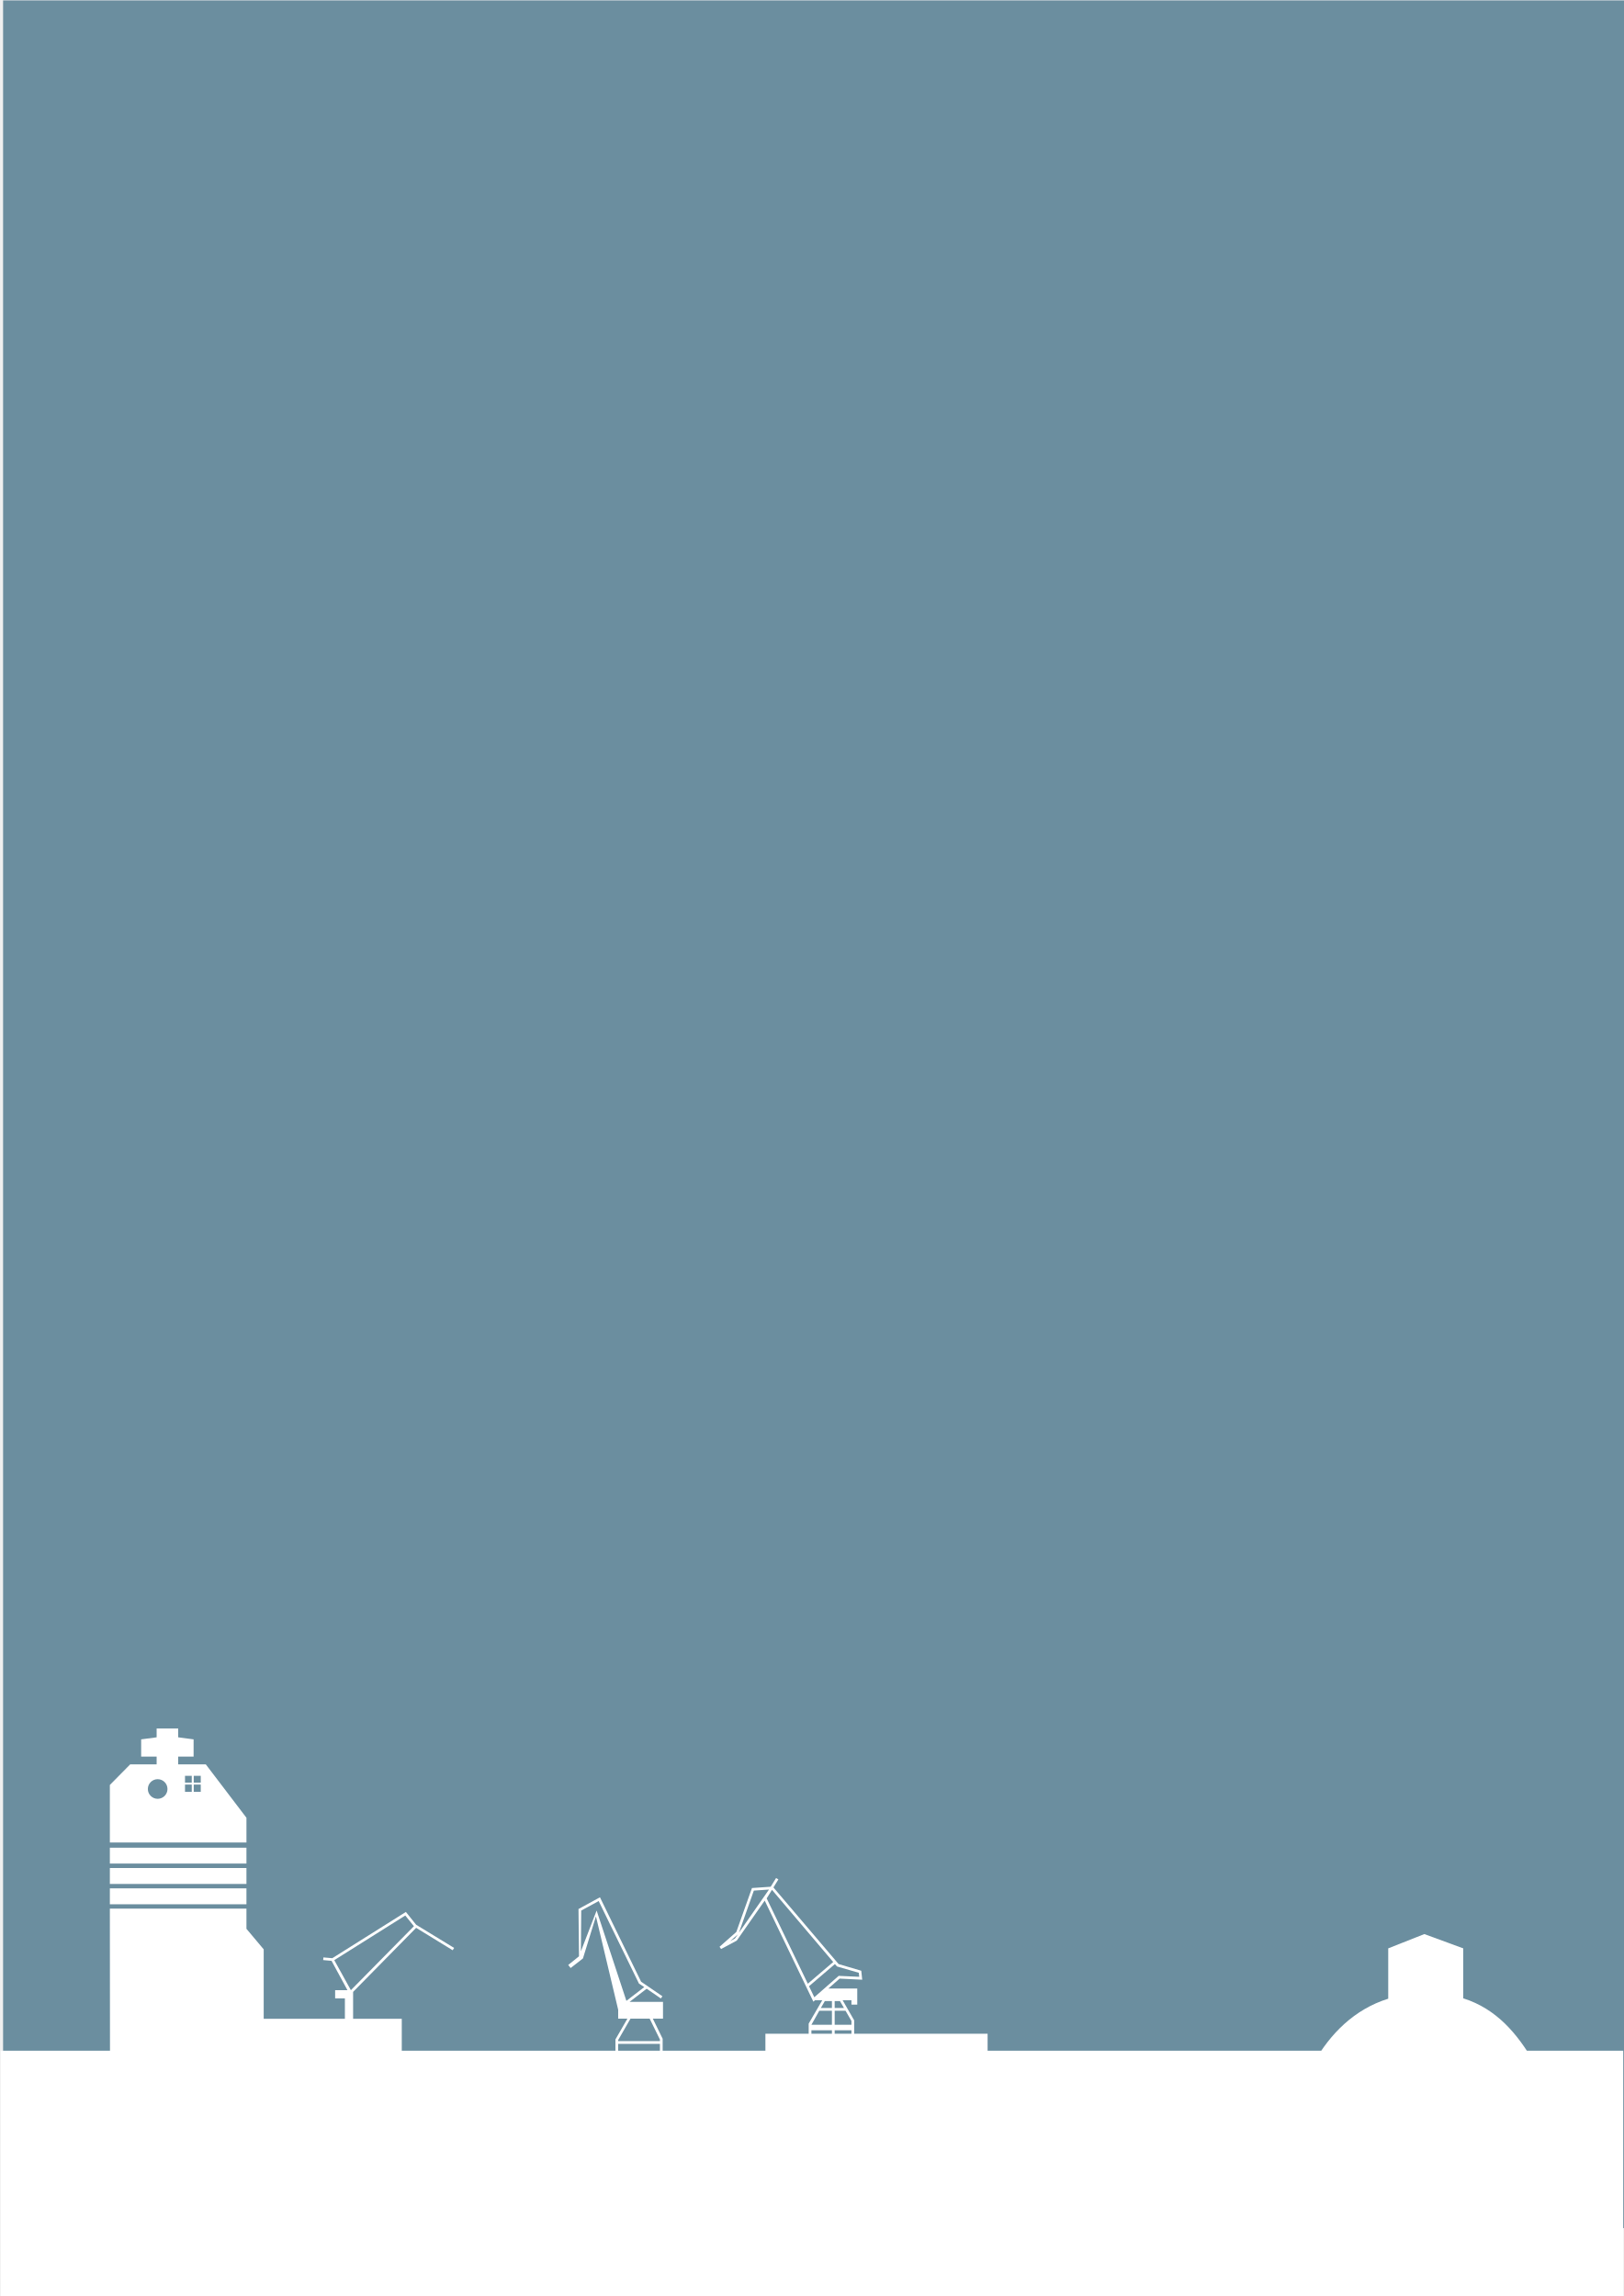
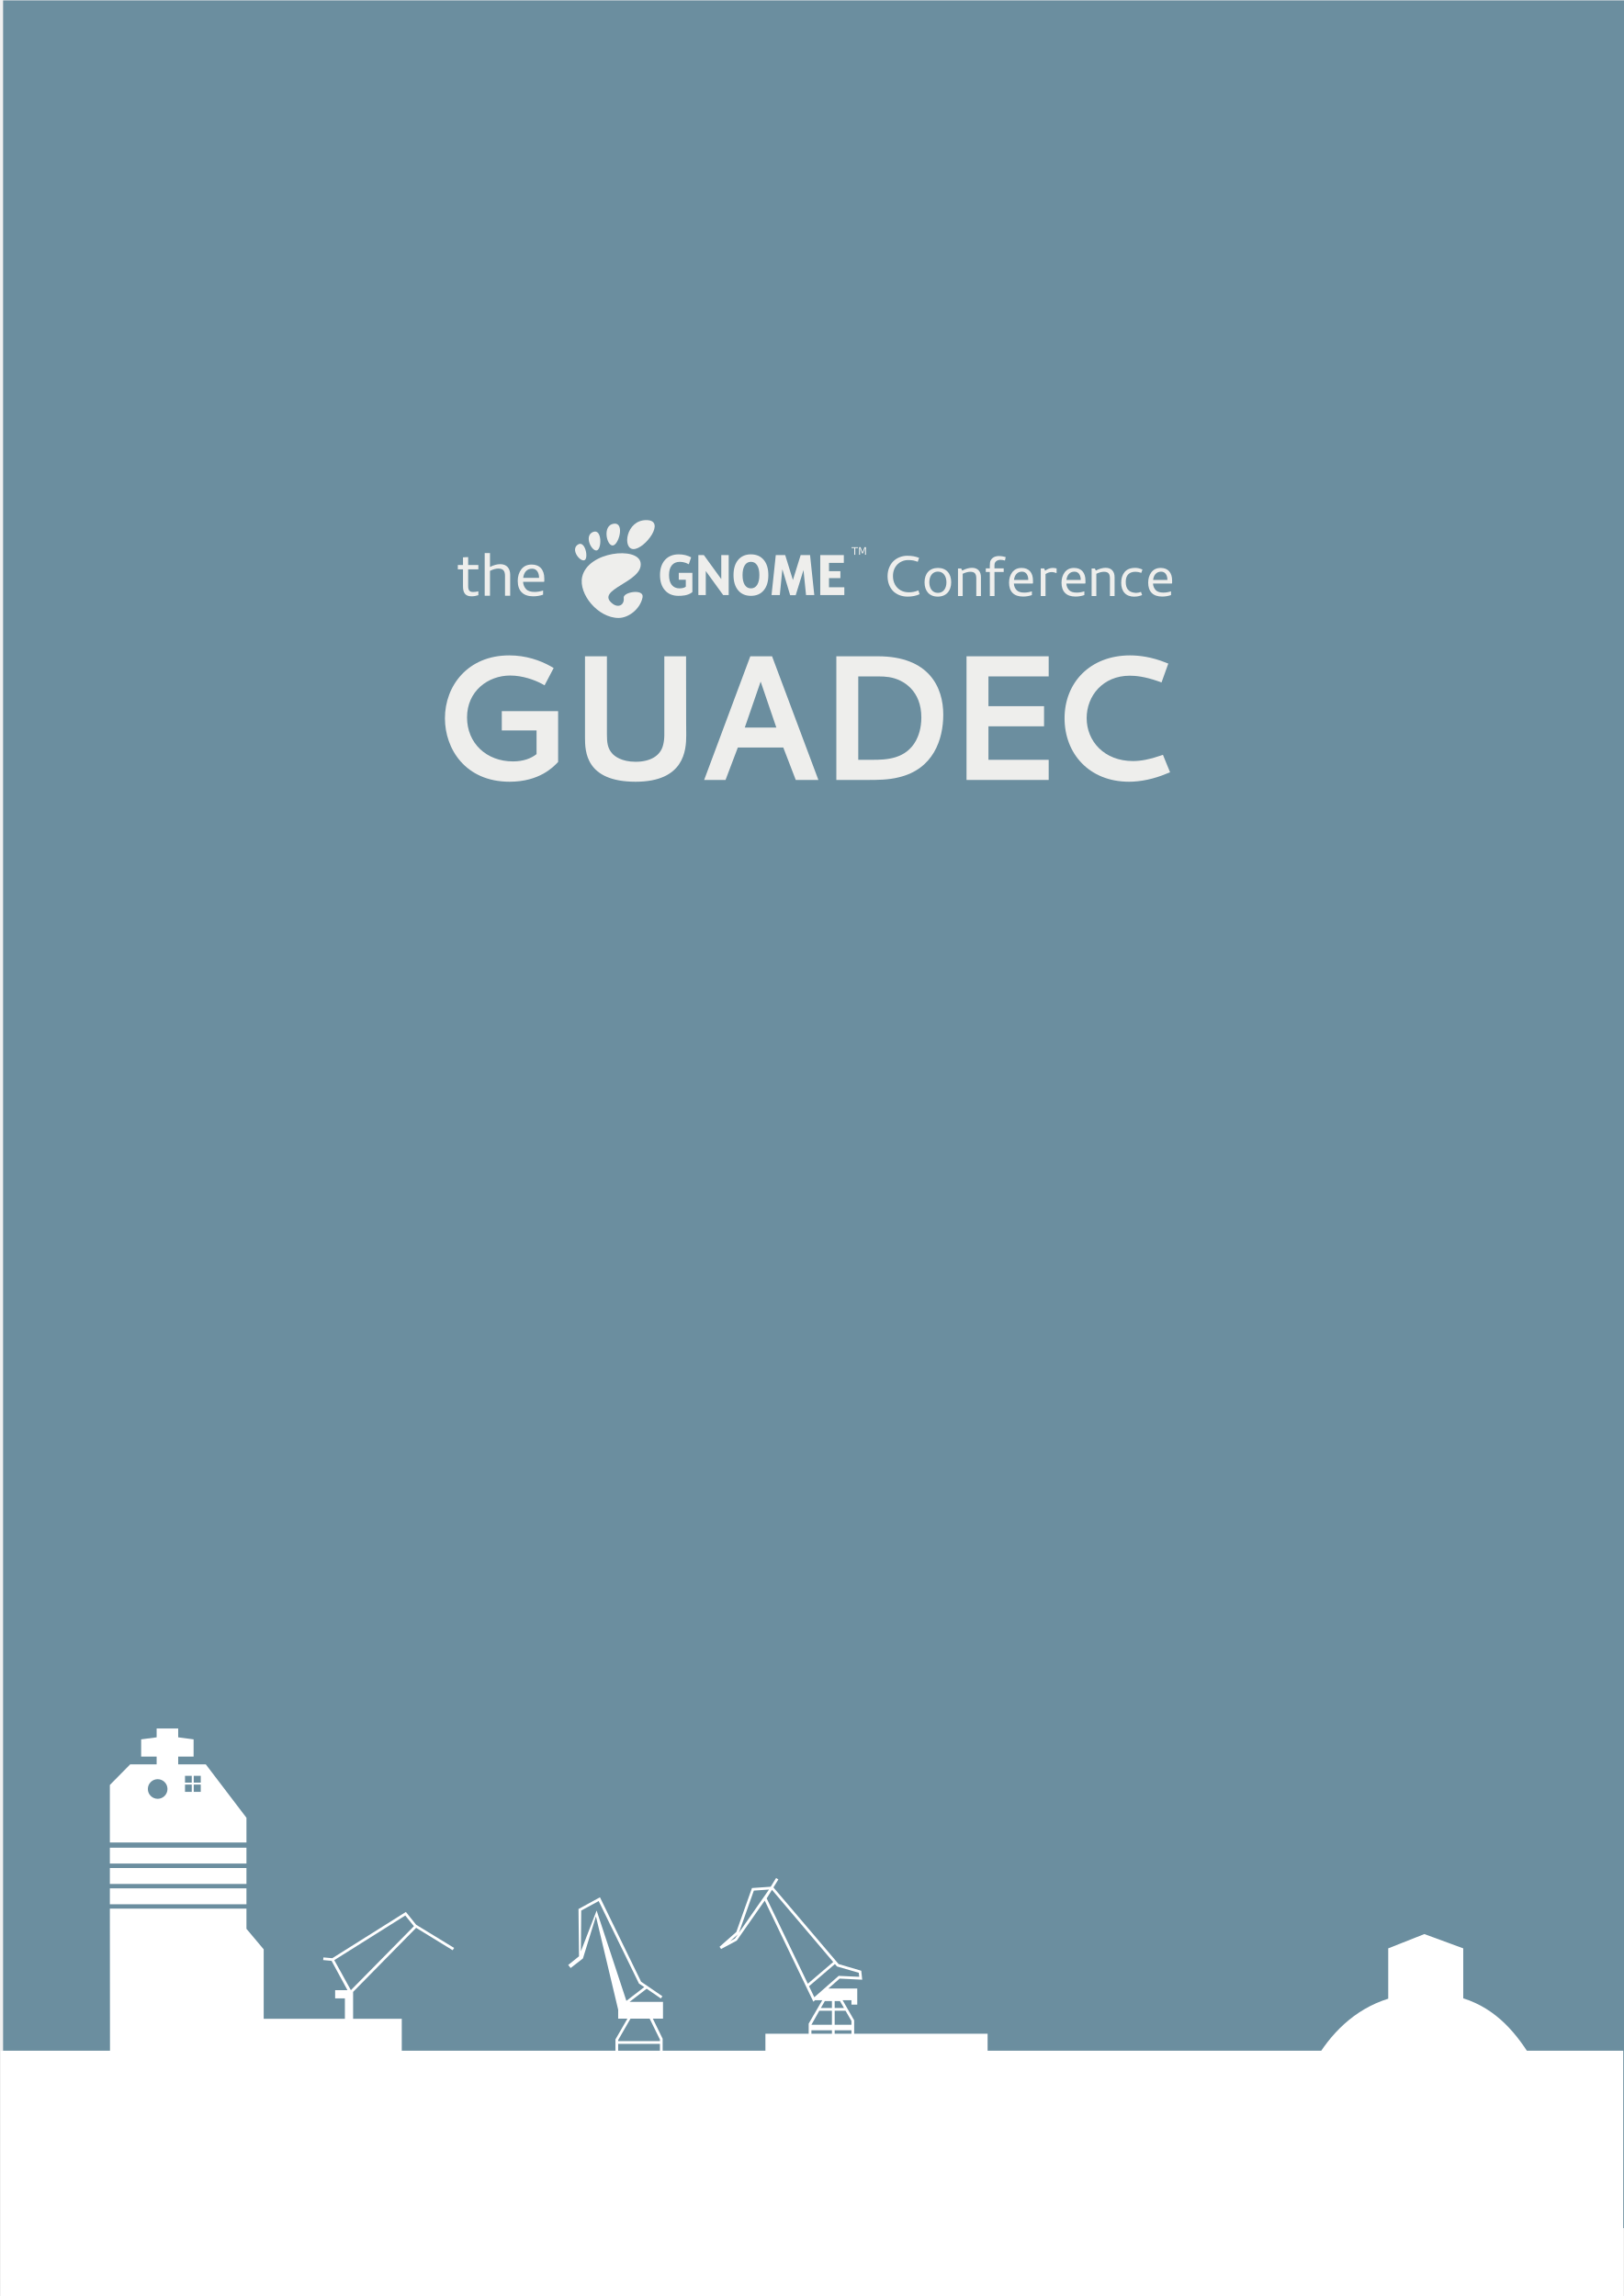
<svg xmlns="http://www.w3.org/2000/svg" width="744.094" height="1052.362" id="svg2" version="1.1">
  <defs id="defs4">
    </defs>
  <g id="layer1">
    <rect style="color:#000000;fill:#6b8e9f;fill-opacity:1;fill-rule:nonzero;stroke:none;stroke-width:3;marker:none;visibility:visible;display:inline;overflow:visible;enable-background:accumulate" id="rect7213" width="743.876" height="1021.062" x="1.414" y="0.187" />
    <path style="color:#000000;fill:#ffffff;fill-opacity:1;fill-rule:nonzero;stroke:none;stroke-width:1;marker:none;visibility:visible;display:inline;overflow:visible;enable-background:accumulate" d="m 71.783,792.259 0,4.031 -7.094,0.938 0,7.906 7.094,0 0,3.562 -12.125,0 -9.312,9.438 0,26.375 62.594,0 0,-11.344 -18.625,-24.469 -12.656,0 0,-3.562 7.062,0 0,-7.906 -7.062,-0.938 0,-4.031 -9.875,0 z m 13,21.688 3.094,0 0,3.094 -3.094,0 0,-3.094 z m 4,0 3.219,0 0,3.094 -3.219,0 0,-3.094 z m -16.531,1.531 c 2.481,0 4.5,2.019 4.5,4.5 0,2.481 -2.019,4.5 -4.5,4.5 -2.481,0 -4.5,-2.019 -4.5,-4.5 0,-2.481 2.019,-4.5 4.5,-4.5 z m 12.531,2.469 3.094,0 0,3.344 -3.094,0 0,-3.344 z m 4,0 3.219,0 0,3.344 -3.219,0 0,-3.344 z m -38.438,28.938 0,7.281 62.594,0 0,-7.281 -62.594,0 z m 0,9.312 0,7.312 62.594,0 0,-7.312 -62.594,0 z m 0,9.312 0,7.312 62.594,0 0,-7.312 -62.594,0 z" id="rect6019" />
    <path style="color:#000000;fill:#ffffff;fill-opacity:1;fill-rule:nonzero;stroke:none;stroke-width:1;marker:none;visibility:visible;display:inline;overflow:visible;enable-background:accumulate" d="m 50.346,874.821 0.062,67.5 70.438,0 0,-48.844 -7.844,-9.344 -0.062,0 0,-9.312 -62.594,0 z" id="rect6019-8-9-3" />
    <path style="color:#000000;fill:#ffffff;fill-opacity:1;fill-rule:nonzero;stroke:none;stroke-width:1;marker:none;visibility:visible;display:inline;overflow:visible;enable-background:accumulate" d="m 652.727,886.477 -16.544,6.545 0,23.07 c -15.616,4.889 -26.588,16.165 -33.96,29.103 l 100.742,0 c -7.542,-12.923 -17.065,-24.437 -32.404,-29.274 l 0,-22.899 -17.834,-6.545 z" id="path6933" />
    <path style="font-size:medium;font-style:normal;font-variant:normal;font-weight:normal;font-stretch:normal;text-indent:0;text-align:start;text-decoration:none;line-height:normal;letter-spacing:normal;word-spacing:normal;text-transform:none;direction:ltr;block-progression:tb;writing-mode:lr-tb;text-anchor:start;baseline-shift:baseline;color:#000000;fill:#ffffff;fill-opacity:1;stroke:none;stroke-width:1px;marker:none;visibility:visible;display:inline;overflow:visible;enable-background:accumulate;font-family:Sans;-inkscape-font-specification:Sans" d="m 355.655,860.784 -2.469,3.998 -8.584,0.588 -7.173,20.148 -7.683,6.781 0.706,1.019 7.173,-3.841 12.818,-18.344 22.303,46.331 0.745,-0.666 3.332,0 -6.154,10.583 -0.078,0.157 0,7.056 1.254,0 0,-4.037 9.407,0 0,4.077 1.254,0 0,-4.077 7.683,0 0,4.077 1.254,0 0,-8.623 -5.292,-9.211 4.037,0 0,1.999 2.665,0 0,-7.369 -13.249,0 5.174,-4.547 10.348,0.51 -0.431,-4.116 -10.387,-3.057 -29.868,-35.121 2.273,-3.685 z m -3.253,5.292 -13.758,19.756 6.82,-19.285 z m 1.372,0.118 28.065,33.083 -11.642,9.956 -18.854,-39.119 z m -15.64,20.422 -1.372,1.921 -2.156,1.176 z m 44.489,13.602 0.941,1.098 9.995,2.901 0.196,1.842 -9.407,-0.431 -11.171,9.799 -2.43,-5.056 z m -4.625,16.973 3.253,0 0,3.175 -5.096,0 z m 4.508,0 2.43,0 1.842,3.175 -4.273,0 z m -7.056,4.429 5.801,0 0,6.428 -9.407,0 z m 7.056,0 4.978,0 2.705,4.665 0,1.764 -7.683,0 z" id="path7042" />
    <path style="font-size:medium;font-style:normal;font-variant:normal;font-weight:normal;font-stretch:normal;text-indent:0;text-align:start;text-decoration:none;line-height:normal;letter-spacing:normal;word-spacing:normal;text-transform:none;direction:ltr;block-progression:tb;writing-mode:lr-tb;text-anchor:start;baseline-shift:baseline;color:#000000;fill:#ffffff;fill-opacity:1;stroke:none;stroke-width:1px;marker:none;visibility:visible;display:inline;overflow:visible;enable-background:accumulate;font-family:Sans;-inkscape-font-specification:Sans" d="m 186.003,876.323 -33.71,21.206 -4.077,-0.353 -0.118,1.215 3.841,0.353 7.291,13.445 -5.644,0 0,3.763 4.469,0 0,16.463 3.763,0 0,-19.442 28.888,-29.359 16.737,10.27 0.666,-1.058 -17.404,-10.623 z m -0.274,1.646 3.959,4.9 -28.889,29.32 -7.565,-13.68 0,-0.118 z" id="path7058" />
    <path style="font-size:medium;font-style:normal;font-variant:normal;font-weight:normal;font-stretch:normal;text-indent:0;text-align:start;text-decoration:none;line-height:normal;letter-spacing:normal;word-spacing:normal;text-transform:none;direction:ltr;block-progression:tb;writing-mode:lr-tb;text-anchor:start;baseline-shift:baseline;color:#000000;fill:#ffffff;fill-opacity:1;stroke:none;stroke-width:1px;marker:none;visibility:visible;display:inline;overflow:visible;enable-background:accumulate;font-family:Sans;-inkscape-font-specification:Sans" d="m 274.945,869.617 -9.839,5.37 0.235,21.676 -4.939,3.959 1.098,1.411 5.644,-4.39 5.958,-19.285 10.191,42.804 0,4.077 4.233,0 -5.488,9.525 0,5.801 1.254,0 0,-3.763 19.128,0 0,5.017 1.254,0 0,-7.369 -4.508,-9.211 4.665,0 0,-7.683 -15.326,0 7.84,-6.036 6.507,4.469 0.706,-1.019 -9.76,-6.664 z m -0.588,1.725 18.462,37.825 2.43,1.607 -8.192,6.311 -13.641,-41.392 -7.212,18.697 0.157,-18.697 z m 14.581,53.896 8.78,0 4.704,9.564 0,0.745 -19.128,0 0,-0.509 z" id="path7066" />
    <rect style="color:#000000;fill:#ffffff;fill-opacity:1;fill-rule:nonzero;stroke:none;stroke-width:3;marker:none;visibility:visible;display:inline;overflow:visible;enable-background:accumulate" id="rect7157" width="743.541" height="115.376" x="0.336" y="939.932" />
    <rect style="color:#000000;fill:#ffffff;fill-opacity:1;fill-rule:nonzero;stroke:none;stroke-width:3;marker:none;visibility:visible;display:inline;overflow:visible;enable-background:accumulate" id="rect7176" width="70.398" height="33" x="113.721" y="925.308" />
    <rect style="color:#000000;fill:#ffffff;fill-opacity:1;fill-rule:nonzero;stroke:none;stroke-width:3;marker:none;visibility:visible;display:inline;overflow:visible;enable-background:accumulate" id="rect7178" width="101.823" height="20.86" x="350.765" y="932.154" />
+     <path d="m 255.767,349.237 0,-23.278 -25.81,0 0,8.821 15.927,0 0,10.863 c -2.45,1.96 -6.044,3.349 -10.781,3.349 -12.252,0 -21.073,-8.413 -21.073,-20.174 0,-12.088 9.638,-19.194 19.766,-19.194 5.717,0 11.19,2.042 14.293,3.675 l 1.47,0.817 4.166,-7.923 -1.389,-0.817 c -4.819,-2.695 -11.353,-4.982 -18.949,-4.982 -19.031,0 -29.485,13.967 -29.485,28.832 0,13.967 9.311,29.077 29.649,29.077 13.64,0 20.093,-6.779 22.216,-9.066" id="path8946" style="font-size:81.677px;font-style:normal;font-variant:normal;font-weight:bold;font-stretch:normal;text-align:start;line-height:125%;letter-spacing:0px;word-spacing:0px;writing-mode:lr-tb;text-anchor:start;fill:#eeeeec;fill-opacity:1;stroke:none;font-family:Cantarell;-inkscape-font-specification:Cantarell Bold" />
+     <path d="m 291.285,358.303 c 22.216,0 23.196,-14.375 23.196,-21.236 0,-3.675 -0.082,-4e-5 -0.082,-36.265 l -9.965,0 0,35.938 c 0,1.715 -0.163,3.349 -0.572,4.819 -1.225,4.901 -5.881,7.596 -12.578,7.596 -6.534,0 -9.638,-2.614 -10.618,-3.675 -2.287,-2.45 -2.532,-5.309 -2.532,-8.739 l 0,-35.938 -10.046,0 0,36.836 0,0.49 c 0,6.289 0.327,20.174 23.196,20.174" id="path8948" style="font-size:81.677px;font-style:normal;font-variant:normal;font-weight:bold;font-stretch:normal;text-align:start;line-height:125%;letter-spacing:0px;word-spacing:0px;writing-mode:lr-tb;text-anchor:start;fill:#eeeeec;fill-opacity:1;stroke:none;font-family:Cantarell;-inkscape-font-specification:Cantarell Bold" />
+     <path d="m 343.845,300.802 -21.154,56.684 9.801,0 5.636,-14.865 20.828,0 5.717,14.865 10.373,0 -21.236,-56.684 -9.965,0 m 11.925,32.671 -14.457,0 7.269,-21.073 7.188,21.073" id="path8950" style="font-size:81.677px;font-style:normal;font-variant:normal;font-weight:bold;font-stretch:normal;text-align:start;line-height:125%;letter-spacing:0px;word-spacing:0px;writing-mode:lr-tb;text-anchor:start;fill:#eeeeec;fill-opacity:1;stroke:none;font-family:Cantarell;-inkscape-font-specification:Cantarell Bold" />
+     <path d="m 402.542,310.032 c 1.715,0 3.349,0.082 4.901,0.327 6.779,1.062 14.784,6.371 14.784,18.459 0,5.309 -1.47,8.739 -2.45,10.618 -4.656,8.576 -13.722,8.821 -19.929,8.821 l -6.534,0 0,-38.225 9.229,0 m -0.245,-9.229 -19.031,0 0,56.684 14.13,0 c 4.737,0 9.72,0 14.539,-1.225 15.764,-3.757 20.337,-17.234 20.337,-28.75 0,-12.497 -6.534,-26.708 -29.975,-26.708" id="path8952" style="font-size:81.677px;font-style:normal;font-variant:normal;font-weight:bold;font-stretch:normal;text-align:start;line-height:125%;letter-spacing:0px;word-spacing:0px;writing-mode:lr-tb;text-anchor:start;fill:#eeeeec;fill-opacity:1;stroke:none;font-family:Cantarell;-inkscape-font-specification:Cantarell Bold" />
+     <path d="m 442.928,357.486 37.653,0 0,-9.229 -27.607,0 0,-15.355 25.483,0 0,-9.229 -25.483,0 0,-13.64 27.607,0 0,-9.229 -37.653,0 0,56.684" id="path8954" style="font-size:81.677px;font-style:normal;font-variant:normal;font-weight:bold;font-stretch:normal;text-align:start;line-height:125%;letter-spacing:0px;word-spacing:0px;writing-mode:lr-tb;text-anchor:start;fill:#eeeeec;fill-opacity:1;stroke:none;font-family:Cantarell;-inkscape-font-specification:Cantarell Bold" />
+     <path d="m 517.914,300.394 c -18.377,0 -30.057,12.497 -30.057,28.832 0,16.09 11.19,29.077 29.567,29.077 5.227,0 11.353,-1.225 17.316,-3.757 l 1.47,-0.572 -3.267,-8.004 -1.47,0.49 c -4.411,1.552 -8.658,2.369 -12.252,2.369 -13.232,0 -21.236,-9.148 -21.236,-19.684 0,-10.21 7.433,-19.439 19.766,-19.439 2.532,0 6.698,0.327 12.987,2.532 l 1.552,0.572 3.104,-8.658 -1.47,-0.572 c -5.962,-2.369 -11.598,-3.185 -16.009,-3.185" id="path8956" style="font-size:81.677px;font-style:normal;font-variant:normal;font-weight:bold;font-stretch:normal;text-align:start;line-height:125%;letter-spacing:0px;word-spacing:0px;writing-mode:lr-tb;text-anchor:start;fill:#eeeeec;fill-opacity:1;stroke:none;font-family:Cantarell;-inkscape-font-specification:Cantarell Bold" />
+     <path id="path9020" d="m 216.119,273.323 c 0.993,0 2.014,-0.175 3.094,-0.525 l 0,-1.781 c -0.759,0.204 -1.547,0.321 -2.394,0.321 -1.81,0 -2.277,-0.934 -2.277,-2.832 l 0,-7.561 4.671,0 0,-1.985 -4.671,0 0,-3.62 -2.365,0.117 0,3.503 -2.365,0 0,1.985 2.365,0 0,7.736 c 0,2.978 0.993,4.642 3.941,4.642" style="font-size:29.501px;font-style:normal;font-variant:normal;font-weight:normal;font-stretch:normal;text-align:start;line-height:125%;letter-spacing:0px;word-spacing:0px;writing-mode:lr-tb;text-anchor:start;fill:#eeeeec;fill-opacity:1;stroke:none;font-family:Cantarell;-inkscape-font-specification:Cantarell" />
+     <path id="path9022" d="m 231.436,264.011 0,9.05 2.365,0 0,-9.604 c 0,-2.978 -1.606,-4.875 -4.554,-4.875 -1.46,0 -3.007,0.438 -4.7,1.284 l 0,-6.364 -2.423,0 0,19.559 2.423,0 0,-11.414 c 1.43,-0.701 2.686,-1.051 3.795,-1.051 2.277,0 3.094,1.08 3.094,3.415" style="font-size:29.501px;font-style:normal;font-variant:normal;font-weight:normal;font-stretch:normal;text-align:start;line-height:125%;letter-spacing:0px;word-spacing:0px;writing-mode:lr-tb;text-anchor:start;fill:#eeeeec;fill-opacity:1;stroke:none;font-family:Cantarell;-inkscape-font-specification:Cantarell" />
+     <path id="path9024" d="m 243.654,258.757 c -2.043,0 -3.62,0.73 -4.758,2.189 -1.08,1.46 -1.635,3.211 -1.635,5.313 0,4.554 2.481,7.064 7.094,7.064 1.576,0 3.094,-0.263 4.525,-0.759 l 0,-1.897 c -1.372,0.438 -2.656,0.642 -3.883,0.642 -1.781,0 -3.094,-0.409 -3.912,-1.284 -0.817,-0.876 -1.284,-1.985 -1.372,-3.328 l 9.575,0 0.146,-0.234 0,-1.284 c 0,-4.029 -2.073,-6.422 -5.78,-6.422 m 3.386,6.101 -7.269,0 c 0.263,-2.248 1.46,-4.204 4.087,-4.204 2.189,0 3.182,1.927 3.182,4.204" style="font-size:29.501px;font-style:normal;font-variant:normal;font-weight:normal;font-stretch:normal;text-align:start;line-height:125%;letter-spacing:0px;word-spacing:0px;writing-mode:lr-tb;text-anchor:start;fill:#eeeeec;fill-opacity:1;stroke:none;font-family:Cantarell;-inkscape-font-specification:Cantarell" />
+     <path id="path9027" d="m 420.58,257.492 0.605,-1.815 c -1.736,-0.631 -3.104,-0.947 -5.498,-0.947 -2.657,0 -5.024,1.184 -6.418,2.631 -1.447,1.499 -2.525,3.867 -2.525,6.708 0,2.788 0.842,5.024 2.473,6.787 1.499,1.526 3.788,2.604 6.708,2.604 2.052,0 3.867,-0.368 5.498,-1.105 l -0.552,-1.736 c -1.447,0.579 -2.867,0.868 -4.314,0.868 -1.42,0 -2.709,-0.289 -3.814,-0.921 -2.078,-1.184 -3.525,-3.42 -3.525,-6.524 0,-2.131 0.658,-3.841 1.92,-5.235 1.052,-1.131 2.894,-2.104 4.945,-2.104 2.078,0 2.841,0.21 4.498,0.789" style="font-size:29.501px;font-style:normal;font-variant:normal;font-weight:normal;font-stretch:normal;text-align:start;line-height:125%;letter-spacing:0px;word-spacing:0px;writing-mode:lr-tb;text-anchor:start;fill:#eeeeec;fill-opacity:1;stroke:none;font-family:Cantarell;-inkscape-font-specification:Cantarell" />
+     <path id="path9029" d="m 429.799,261.99 c 2.578,0 3.92,2.21 3.92,4.893 0,2.736 -1.342,4.866 -3.92,4.866 -2.578,0 -3.92,-2.183 -3.92,-4.866 0,-2.657 1.342,-4.893 3.92,-4.893 m -0.053,11.469 c 3.867,0 6.156,-2.631 6.156,-6.603 0,-3.946 -2.183,-6.55 -6.077,-6.55 -3.893,0 -6.129,2.631 -6.129,6.576 0,3.972 2.157,6.576 6.05,6.576" style="font-size:29.501px;font-style:normal;font-variant:normal;font-weight:normal;font-stretch:normal;text-align:start;line-height:125%;letter-spacing:0px;word-spacing:0px;writing-mode:lr-tb;text-anchor:start;fill:#eeeeec;fill-opacity:1;stroke:none;font-family:Cantarell;-inkscape-font-specification:Cantarell" />
+     <path id="path9031" d="m 444.671,262.069 c 1,0 1.684,0.237 2.104,0.71 0.421,0.473 0.631,1.263 0.631,2.341 l 0,8.076 2.131,0 0,-8.602 c 0,-1.368 -0.342,-2.42 -1.052,-3.183 -0.71,-0.763 -1.71,-1.157 -3.051,-1.157 -1.342,0 -2.894,0.421 -4.498,1.263 l -0.421,-0.947 -1.499,0 0,12.627 2.157,0 0,-10.206 c 1.289,-0.605 2.499,-0.921 3.499,-0.921" style="font-size:29.501px;font-style:normal;font-variant:normal;font-weight:normal;font-stretch:normal;text-align:start;line-height:125%;letter-spacing:0px;word-spacing:0px;writing-mode:lr-tb;text-anchor:start;fill:#eeeeec;fill-opacity:1;stroke:none;font-family:Cantarell;-inkscape-font-specification:Cantarell" />
+     <path id="path9033" d="m 458.469,256.597 c 0.579,0 1.263,0.105 2.078,0.316 l 0.342,-1.578 c -0.894,-0.263 -1.999,-0.473 -3.078,-0.473 -1.789,0 -3.078,0.658 -3.814,1.973 -0.263,0.473 -0.395,1.289 -0.395,2.394 l 0,1.289 -1.841,0 0,1.657 1.841,0 0.026,11.022 2.131,0 -0.026,-11.022 4.235,0 0,-1.657 -4.235,0 0,-1.21 c 0,-0.342 0.026,-0.631 0.053,-0.815 0.158,-1.052 1.21,-1.894 2.683,-1.894" style="font-size:29.501px;font-style:normal;font-variant:normal;font-weight:normal;font-stretch:normal;text-align:start;line-height:125%;letter-spacing:0px;word-spacing:0px;writing-mode:lr-tb;text-anchor:start;fill:#eeeeec;fill-opacity:1;stroke:none;font-family:Cantarell;-inkscape-font-specification:Cantarell" />
+     <path id="path9035" d="m 468.178,260.306 c -1.841,0 -3.262,0.658 -4.288,1.973 -0.973,1.315 -1.473,2.894 -1.473,4.788 0,4.104 2.236,6.366 6.392,6.366 1.421,0 2.788,-0.237 4.077,-0.684 l 0,-1.71 c -1.236,0.395 -2.394,0.579 -3.499,0.579 -1.605,0 -2.788,-0.368 -3.525,-1.157 -0.737,-0.789 -1.157,-1.789 -1.236,-2.999 l 8.628,0 0.132,-0.21 0,-1.157 c 0,-3.63 -1.868,-5.787 -5.208,-5.787 m 3.051,5.498 -6.55,0 c 0.237,-2.026 1.315,-3.788 3.683,-3.788 1.973,0 2.867,1.736 2.867,3.788" style="font-size:29.501px;font-style:normal;font-variant:normal;font-weight:normal;font-stretch:normal;text-align:start;line-height:125%;letter-spacing:0px;word-spacing:0px;writing-mode:lr-tb;text-anchor:start;fill:#eeeeec;fill-opacity:1;stroke:none;font-family:Cantarell;-inkscape-font-specification:Cantarell" />
+     <path id="path9037" d="m 482.473,260.306 c -1.236,0 -2.394,0.421 -3.525,1.289 l -0.421,-1.052 -1.578,0 0,12.653 2.183,0 0,-10.075 c 0.921,-0.605 1.868,-0.921 2.894,-0.921 0.631,0 1.263,0.158 1.92,0.421 l 0.263,0 0,-2.078 c -0.552,-0.158 -1.131,-0.237 -1.736,-0.237" style="font-size:29.501px;font-style:normal;font-variant:normal;font-weight:normal;font-stretch:normal;text-align:start;line-height:125%;letter-spacing:0px;word-spacing:0px;writing-mode:lr-tb;text-anchor:start;fill:#eeeeec;fill-opacity:1;stroke:none;font-family:Cantarell;-inkscape-font-specification:Cantarell" />
+     <path id="path9039" d="m 492.223,260.306 c -1.841,0 -3.262,0.658 -4.288,1.973 -0.973,1.315 -1.473,2.894 -1.473,4.788 0,4.104 2.236,6.366 6.392,6.366 1.42,0 2.788,-0.237 4.077,-0.684 l 0,-1.71 c -1.236,0.395 -2.394,0.579 -3.499,0.579 -1.605,0 -2.788,-0.368 -3.525,-1.157 -0.737,-0.789 -1.157,-1.789 -1.236,-2.999 l 8.628,0 0.132,-0.21 0,-1.157 c 0,-3.63 -1.868,-5.787 -5.208,-5.787 m 3.051,5.498 -6.55,0 c 0.237,-2.026 1.315,-3.788 3.683,-3.788 1.973,0 2.867,1.736 2.867,3.788" style="font-size:29.501px;font-style:normal;font-variant:normal;font-weight:normal;font-stretch:normal;text-align:start;line-height:125%;letter-spacing:0px;word-spacing:0px;writing-mode:lr-tb;text-anchor:start;fill:#eeeeec;fill-opacity:1;stroke:none;font-family:Cantarell;-inkscape-font-specification:Cantarell" />
+     <path id="path9041" d="m 505.913,262.069 c 1,0 1.684,0.237 2.104,0.71 0.421,0.473 0.631,1.263 0.631,2.341 l 0,8.076 2.131,0 0,-8.602 c 0,-1.368 -0.342,-2.42 -1.052,-3.183 -0.71,-0.763 -1.71,-1.157 -3.051,-1.157 -1.342,0 -2.894,0.421 -4.498,1.263 l -0.421,-0.947 -1.499,0 0,12.627 2.157,0 0,-10.206 c 1.289,-0.605 2.499,-0.921 3.499,-0.921" style="font-size:29.501px;font-style:normal;font-variant:normal;font-weight:normal;font-stretch:normal;text-align:start;line-height:125%;letter-spacing:0px;word-spacing:0px;writing-mode:lr-tb;text-anchor:start;fill:#eeeeec;fill-opacity:1;stroke:none;font-family:Cantarell;-inkscape-font-specification:Cantarell" />
+     <path id="path9043" d="m 519.842,273.485 c 0.027,0 0.079,0 0.105,-0.026 1.105,0 2.236,-0.237 3.446,-0.71 l -0.5,-1.447 c -0.815,0.289 -1.578,0.447 -2.289,0.447 -0.21,0 -0.421,-0.026 -0.605,-0.053 -2.788,-0.316 -4.104,-1.894 -4.104,-4.998 0,-2.973 1.473,-4.63 4.498,-4.63 0.763,0 1.657,0.158 2.63,0.5 l 0.526,-1.526 c -1.157,-0.5 -2.236,-0.763 -3.262,-0.763 -2.21,0 -3.841,0.631 -4.919,1.92 -1.026,1.236 -1.552,2.867 -1.552,4.893 0,3.998 2.104,6.392 6.024,6.392" style="font-size:29.501px;font-style:normal;font-variant:normal;font-weight:normal;font-stretch:normal;text-align:start;line-height:125%;letter-spacing:0px;word-spacing:0px;writing-mode:lr-tb;text-anchor:start;fill:#eeeeec;fill-opacity:1;stroke:none;font-family:Cantarell;-inkscape-font-specification:Cantarell" />
+     <path id="path9045" d="m 531.937,260.306 c -1.841,0 -3.262,0.658 -4.288,1.973 -0.973,1.315 -1.473,2.894 -1.473,4.788 0,4.104 2.236,6.366 6.392,6.366 1.421,0 2.788,-0.237 4.077,-0.684 l 0,-1.71 c -1.236,0.395 -2.394,0.579 -3.499,0.579 -1.605,0 -2.788,-0.368 -3.525,-1.157 -0.737,-0.789 -1.158,-1.789 -1.236,-2.999 l 8.628,0 0.132,-0.21 0,-1.157 c 0,-3.63 -1.868,-5.787 -5.208,-5.787 m 3.051,5.498 -6.55,0 c 0.237,-2.026 1.315,-3.788 3.683,-3.788 1.973,0 2.867,1.736 2.867,3.788" style="font-size:29.501px;font-style:normal;font-variant:normal;font-weight:normal;font-stretch:normal;text-align:start;line-height:125%;letter-spacing:0px;word-spacing:0px;writing-mode:lr-tb;text-anchor:start;fill:#eeeeec;fill-opacity:1;stroke:none;font-family:Cantarell;-inkscape-font-specification:Cantarell" />
+     <path id="path15047-7" style="fill:#eeeeec;fill-opacity:1;fill-rule:nonzero;stroke:none" d="m 296.175,238.381 c -9.332,0 -11.083,13.292 -5.833,13.292 5.249,0 15.166,-13.292 5.833,-13.292 z" />
+     <path id="path15049-2" style="fill:#eeeeec;fill-opacity:1;fill-rule:nonzero;stroke:none" d="m 280.679,250.026 c 2.795,0.171 5.862,-10.667 0.608,-9.986 -5.252,0.682 -3.405,9.815 -0.608,9.986 z" />
+     <path id="path15051-0" style="fill:#eeeeec;fill-opacity:1;fill-rule:nonzero;stroke:none" d="m 267.868,256.76 c 1.988,-0.875 0.256,-9.435 -3.125,-7.1 -3.379,2.335 1.136,7.975 3.125,7.1 z" />
+     <path id="path15053-9" style="fill:#eeeeec;fill-opacity:1;fill-rule:nonzero;stroke:none" d="m 273.47,252.28 c 2.367,-0.483 2.496,-10.19 -1.724,-8.449 -4.221,1.742 -0.641,8.932 1.724,8.449 l 0,0 z" />
+     <path id="path15055-1" style="fill:#eeeeec;fill-opacity:1;fill-rule:nonzero;stroke:none" d="m 285.828,274.005 c 0.42,3.207 -2.353,4.791 -5.068,2.723 -8.644,-6.581 14.312,-9.864 12.799,-18.855 -1.256,-7.463 -24.154,-5.165 -26.762,6.512 -1.765,7.898 7.265,18.855 16.688,18.855 4.635,0 9.982,-4.186 10.982,-9.488 0.764,-4.043 -8.99,-2.423 -8.639,0.252 l 0,0 z" />
+     <path d="m 343.846,254.09 c -2.35,0.063 -4.206,0.908 -5.571,2.528 -1.413,1.686 -2.124,4.015 -2.124,6.985 0,2.962 0.711,5.285 2.124,6.971 1.42,1.686 3.37,2.528 5.858,2.528 2.494,0 4.449,-0.842 5.862,-2.528 1.413,-1.686 2.119,-4.008 2.119,-6.971 -1e-5,-2.97 -0.706,-5.3 -2.119,-6.985 -1.413,-1.686 -3.368,-2.528 -5.862,-2.528 -0.097,0 -0.191,-0.002 -0.287,0 z m 0.175,3.422 c 0.037,-0.001 0.074,0 0.112,0 1.226,2e-5 2.176,0.531 2.849,1.594 0.672,1.064 1.011,2.565 1.011,4.496 0,1.923 -0.339,3.413 -1.011,4.477 -0.672,1.064 -1.622,1.599 -2.849,1.599 -1.219,0 -2.162,-0.535 -2.834,-1.599 -0.672,-1.064 -1.011,-2.554 -1.011,-4.477 0,-1.931 0.339,-3.433 1.011,-4.496 0.651,-1.031 1.557,-1.562 2.722,-1.594 z" style="font-size:148.7px;font-style:normal;font-variant:normal;font-weight:bold;font-stretch:normal;text-align:start;line-height:125%;writing-mode:lr-tb;text-anchor:start;fill:#eeeeec;fill-opacity:1;stroke:none;font-family:Bitstream Vera Sans" id="path15059-8" />
+     <path d="m 317.298,271.383 c -2.07,1.738 -5.15,1.718 -6.433,1.718 -2.584,0 -4.632,-0.851 -6.142,-2.553 -1.51,-1.71 -2.266,-4.026 -2.266,-6.947 0,-2.954 0.769,-5.278 2.307,-6.972 1.538,-1.694 3.644,-2.541 6.319,-2.541 1.032,1e-5 2.02,0.115 2.962,0.344 0.949,0.229 1.843,0.569 2.681,1.019 l -1.077,3.183 c -0.471,-0.258 -1.011,-0.512 -1.511,-0.691 -0.852,-0.286 -1.708,-0.43 -2.567,-0.43 -1.594,10e-6 -2.823,0.528 -3.689,1.583 -0.859,1.047 -1.289,2.549 -1.289,4.505 0,1.939 0.416,3.437 1.247,4.492 0.831,1.056 2.081,1.583 3.544,1.583 1.486,0 2.407,-0.375 2.898,-0.769 l 0,-3.171 -3.22,0 0,-3.167 6.235,0" style="font-size:148.7px;font-style:normal;font-variant:normal;font-weight:bold;font-stretch:normal;text-align:start;line-height:125%;writing-mode:lr-tb;text-anchor:start;fill:#eeeeec;fill-opacity:1;stroke:none;font-family:Bitstream Vera Sans" id="path15061-7" />
+     <path d="m 320.033,254.42 2.524,0 7.976,11.013 0,-11.013 3.404,0 0,18.326 -2.524,0 -7.976,-11.013 0,11.013 -3.404,0 0,-18.326" style="font-size:148.7px;font-style:normal;font-variant:normal;font-weight:bold;font-stretch:normal;text-align:start;line-height:125%;writing-mode:lr-tb;text-anchor:start;fill:#eeeeec;fill-opacity:1;stroke:none;font-family:Bitstream Vera Sans" id="path15063-3" />
+     <path d="m 354.741,254.42 5.092,0 3.533,11.441 3.554,-11.441 4.304,0 1.944,18.326 -3.783,0 -1.167,-11.459 -3.575,11.514 -2.536,0 -3.575,-11.903 -1.167,11.848 -3.793,0 1.944,-18.326" style="font-size:148.7px;font-style:normal;font-variant:normal;font-weight:bold;font-stretch:normal;text-align:start;line-height:125%;writing-mode:lr-tb;text-anchor:start;fill:#eeeeec;fill-opacity:1;stroke:none;font-family:Bitstream Vera Sans" id="path15065-5" />
+     <path d="m 375.899,254.42 10.798,0 0,3.572 -6.797,0 0,3.801 5.225,0 0,3.183 -5.225,0 0,4.198 7.025,0 0,3.572 -11.026,0 0,-18.326" style="font-size:148.7px;font-style:normal;font-variant:normal;font-weight:bold;font-stretch:normal;text-align:start;line-height:125%;writing-mode:lr-tb;text-anchor:start;fill:#eeeeec;fill-opacity:1;stroke:none;font-family:Bitstream Vera Sans" id="path15067-8" />
+     <path id="path9048" style="font-size:30.69px;font-style:normal;font-weight:normal;letter-spacing:0.252;fill:#eeeeec;fill-opacity:1;stroke:none;font-family:Bitstream Vera Sans" d="m 390.236,250.812 2.944,0 0,0.396 -1.235,0 0,3.084 -0.473,0 0,-3.084 -1.235,0 0,-0.396" />
+     <path id="path9050" style="font-size:30.69px;font-style:normal;font-weight:normal;letter-spacing:0.252;fill:#eeeeec;fill-opacity:1;stroke:none;font-family:Bitstream Vera Sans" d="m 393.677,250.812 0.702,0 0.888,2.368 0.893,-2.368 0.702,0 0,3.48 -0.459,0 0,-3.056 -0.897,2.387 -0.473,0 -0.897,-2.387 0,3.056 -0.457,0 0,-3.48" />
+     <flowRoot xml:space="preserve" id="flowRoot6404" style="font-size:40px;font-style:normal;font-weight:normal;line-height:125%;letter-spacing:0px;word-spacing:0px;fill:#eeeeec;fill-opacity:1;stroke:none;font-family:Sans" transform="matrix(0.8104536,0,0,0.8104536,-2.142057,12.97964)">
+       <flowRegion id="flowRegion6406">
+         <rect id="rect6408" width="457.094" height="84.348" x="258.599" y="486.677" style="fill:#eeeeec;fill-opacity:1" />
+       </flowRegion>
+       <flowPara id="flowPara6410">Sponsor Guide 2015</flowPara>
+     </flowRoot>
+     <rect style="color:#000000;fill:#ffffff;fill-opacity:1;fill-rule:nonzero;stroke:#888a85;stroke-width:1;stroke-miterlimit:4;stroke-dasharray:none;marker:none;visibility:visible;display:inline;overflow:visible;enable-background:accumulate" id="rect7327" width="746.705" height="1059.246" x="798.227" y="0.187" />
+     <flowRoot xml:space="preserve" id="flowRoot7597" style="font-size:40px;font-style:normal;font-weight:normal;line-height:125%;letter-spacing:0px;word-spacing:0px;fill:#000000;fill-opacity:1;stroke:none;font-family:Sans" transform="translate(-53.08424,376.7674)">
+       <flowRegion id="flowRegion7599">
+         <rect id="rect7601" width="621.429" height="638.554" x="932.857" y="63.791" />
+       </flowRegion>
+       <flowPara style="font-size:12px" id="flowPara8276">The GNOME Foundation is a US public charity focused on making software that improves access to technology for all, no matter where you are, what your background is or how much money you have.</flowPara>
+       <flowPara style="font-size:12px" id="flowPara7663" />
+       <flowPara id="flowPara7607" style="font-size:12px">GNOME is an international project that works to create a free, open, easy-to-use computer environment with first-class internationalization and accessibility. Built entirely from software as approved by the Free Software Foundation, GNOME provides all of the common tools users expect from a modern computing environment: web browsers, file managers, multimedia players, e-mail applications, group-ware and games. GNOME components form the basic desktop environments on many operating systems, e.g., Oracle's Solaris, Canonical's Ubuntu, Debian, Fedora, Linux Mint and openSUSE.</flowPara>
+       <flowPara style="font-size:12px" id="flowPara7665" />
+       <flowPara id="flowPara7627" style="font-size:12px">GNOME also provides a flexible and powerful platform for desktop and mobile developers, and provides an umbrella for an entire ecosystem of related technologies and applications: User-facing toolkits, such as GTK+ (widgets and app development framework), Clutter (hardware-accelerated user interfaces), and WebKitGTK+ (browser engine);    End-user applications, including Shotwell (digital photo manager), Rhythmbox (music management), Ardour (professional audio recording/editing workstation) and Inkscape (vector graphics editor); and    Support components, including GStreamer (sound, video, and multimedia delivery), D-Bus (interprocess communications), Pango (text layout), GObject (cross-platform C-based object system), and libxml2/libxslt (XML parser and transformations).Commercial companies adopt the functionality-rich components of GNOME, as the free license allows use in commercial  products at no cost. While useful for companies, GNOME is the result of collaboration between those companies and volunteers from the public who focus on creating software that is great and easy to use by everyone</flowPara>
+       <flowPara id="flowPara7659" style="font-size:12px" />
+     </flowRoot>
+     <flowRoot xml:space="preserve" id="flowRoot7597-4" style="font-size:40px;font-style:normal;font-weight:normal;line-height:125%;letter-spacing:0px;word-spacing:0px;fill:#000000;fill-opacity:1;stroke:none;font-family:Sans" transform="translate(-55.54639,739.9037)">
+       <flowRegion id="flowRegion7599-9">
+         <rect id="rect7601-1" width="628.572" height="224.286" x="932.857" y="63.791" />
+       </flowRegion>
+       <flowPara style="font-size:12px" id="flowPara7671-5">GNOME technologies have been adopted for consumer and vertical market products, like:</flowPara>
+       <flowPara style="font-size:12px" id="flowPara9536" />
+       <flowPara style="font-size:12px" id="flowPara14453">
+         <flowSpan style="font-size:12px;font-weight:bold;-inkscape-font-specification:Sans Bold" id="flowSpan14455">Endless Mobile   </flowSpan>desktop for emerging markets (full GNOME stack)</flowPara>
+       <flowPara style="font-size:12px" id="flowPara8270">
+         <flowSpan style="font-size:12px;font-weight:bold;-inkscape-font-specification:Sans Bold" id="flowSpan8272">Amazon</flowSpan>                Kindle e-book readers (GTK+, WebKitGTK+, Pango)</flowPara>
+       <flowPara style="font-size:12px" id="flowPara7673-9">
+         <flowSpan style="font-size:12px;font-weight:bold;-inkscape-font-specification:Sans Bold" id="flowSpan7850">TiVo</flowSpan>                       digital video recorders (libxml2, libxslt)</flowPara>
+       <flowPara style="font-size:12px" id="flowPara7675-7">
+         <flowSpan style="font-size:12px;font-weight:bold;-inkscape-font-specification:Sans Bold" id="flowSpan7852">Nokia</flowSpan>                    Internet tablets (GTK+) and the N900 cell phone (Clutter)</flowPara>
+       <flowPara style="font-size:12px" id="flowPara7677-9">
+         <flowSpan style="font-size:12px;font-weight:bold;-inkscape-font-specification:Sans Bold" id="flowSpan7854">TouchTunes</flowSpan>         digital jukeboxes (GTK+, Clutter)</flowPara>
+       <flowPara style="font-size:12px" id="flowPara7679-3">
+         <flowSpan style="font-size:12px;font-weight:bold;-inkscape-font-specification:Sans Bold" id="flowSpan7856">Garmin</flowSpan>                 GPS navigation devices (GTK+, GStreamer, Pango)</flowPara>
+       <flowPara style="font-size:12px" id="flowPara7860">
+         <flowSpan style="font-size:12px;font-weight:bold;-inkscape-font-specification:Sans Bold" id="flowSpan7858">TomTom</flowSpan>                GPS navigation devices (D-Bus, Glib, libxml2)</flowPara>
+       <flowPara style="font-size:12px" id="flowPara7866" />
+       <flowPara id="flowPara7609-9" style="font-size:12px" />
+       <flowPara id="flowPara7611-2" style="font-size:12px" />
+       <flowPara id="flowPara7613-2" style="font-size:12px" />
+       <flowPara id="flowPara7615-8" style="font-size:12px" />
+       <flowPara id="flowPara7617-4" style="font-size:12px" />
+       <flowPara id="flowPara7619-4" style="font-size:12px" />
+       <flowPara id="flowPara7621-5" style="font-size:12px" />
+       <flowPara id="flowPara7623-0" style="font-size:12px" />
+       <flowPara id="flowPara7625-0" style="font-size:12px" />
+       <flowPara id="flowPara7627-3" style="font-size:12px" />
+       <flowPara id="flowPara7629-3" style="font-size:12px" />
+       <flowPara id="flowPara7631-0" style="font-size:12px" />
+       <flowPara id="flowPara7633-7" style="font-size:12px" />
+       <flowPara id="flowPara7635-0" style="font-size:12px" />
+       <flowPara id="flowPara7637-8" style="font-size:12px" />
+       <flowPara id="flowPara7639-4" style="font-size:12px" />
+       <flowPara id="flowPara7641-9" style="font-size:12px" />
+       <flowPara id="flowPara7643-0" style="font-size:12px" />
+       <flowPara id="flowPara7645-1" style="font-size:12px" />
+       <flowPara id="flowPara7647-8" style="font-size:12px" />
+       <flowPara id="flowPara7649-3" style="font-size:12px" />
+       <flowPara id="flowPara7651-1" style="font-size:12px" />
+       <flowPara id="flowPara7653-8" style="font-size:12px" />
+       <flowPara id="flowPara7655-3" style="font-size:12px" />
+       <flowPara id="flowPara7657-4" style="font-size:12px" />
+       <flowPara id="flowPara7659-4" style="font-size:12px" />
+     </flowRoot>
+     <flowRoot xml:space="preserve" id="flowRoot7597-4-4" style="font-size:40px;font-style:normal;font-weight:normal;line-height:125%;letter-spacing:0px;word-spacing:0px;fill:#000000;fill-opacity:1;stroke:none;font-family:Sans" transform="translate(1985.816,238.3406)">
+       <flowRegion id="flowRegion7599-9-3">
+         <rect id="rect7601-1-5" width="620" height="488.572" x="932.857" y="63.791" />
+       </flowRegion>
+       <flowPara style="font-size:12px" id="flowPara9524">Pronounced GWAH-DECK, GUADEC is the primary congress for GNOME users, developers, foundation leaders, individuals, governments and businesses worldwide. It is held annually in cities around Europe, and brings attendees together to share their experiences and ideas for developing, using and deploying GNOME technologies.</flowPara>
+       <flowPara style="font-size:12px" id="flowPara9495" />
+       <flowPara style="font-size:12px" id="flowPara9090">GUADEC annualy attracts around 300 key software developers, press, users, businesses and government representatives each year. Presentations are given by leaders, spokespeople, volunteers and motivated developers on a range of topics including the future directions of the GNOME Project, Unix, GNU/Linux, Free and Open Source software, development techniques, cutting edge features and ideas on technology and culture.</flowPara>
+       <flowPara style="font-size:12px" id="flowPara14464" />
+       <flowPara style="font-size:12px" id="flowPara9092">The primary aims of the annual GUADEC conference are:</flowPara>
+       <flowPara style="font-size:12px" id="flowPara9096">• Set the direction of the GNOME project for the coming year.</flowPara>
+       <flowPara style="font-size:12px" id="flowPara9100">• Draw new developers and contributors to the project.</flowPara>
+       <flowPara style="font-size:12px" id="flowPara9104">• Help corporate partners be involved in the project.</flowPara>
+       <flowPara style="font-size:12px" id="flowPara9108">• Connect developers, corporate partners and governments.</flowPara>
+       <flowPara style="font-size:12px" id="flowPara9112">• Showcase the latest GNOME technologies.</flowPara>
+       <flowPara style="font-size:12px" id="flowPara9114" />
+       <flowPara style="font-size:12px" id="flowPara9166">GUADEC is not just a software conference. People come together to meet collaborators from chat rooms and mailing lists, to network, to visit old friends and make new ones, and to have fun! The venue and program for GUADEC 2014 will reflect these important aspects and will include time for tourism, sports and experiencing local traditions.</flowPara>
+       <flowPara style="font-size:12px" id="flowPara9528" />
+       <flowPara style="font-size:12px" id="flowPara9532">Apart from GUADEC, the GNOME project organizes over a dozen hack-fests per year and the two conferences GNOME Summit, a small meeting of core developers in North America, and GNOME.Asia, a rapidly expanding annual event focusing on the growing number of Asian users and developers, set  for Beijing in 2014.</flowPara>
+     </flowRoot>
+     <flowRoot xml:space="preserve" id="flowRoot7597-42" style="font-size:40px;font-style:normal;font-weight:normal;line-height:125%;letter-spacing:0px;word-spacing:0px;fill:#6e91a1;fill-opacity:1;stroke:none;font-family:Sans" transform="translate(-51.65567,329.6245)">
+       <flowRegion id="flowRegion7599-7">
+         <rect id="rect7601-6" width="561.429" height="65.697" x="932.857" y="63.791" style="fill:#6e91a1;fill-opacity:1" />
+       </flowRegion>
+       <flowPara id="flowPara7659-5" style="font-size:20px;fill:#6e91a1;fill-opacity:1">GNOME: Practical and ethical software</flowPara>
+     </flowRoot>
+     <flowRoot xml:space="preserve" id="flowRoot7597-42-8" style="font-size:40px;font-style:normal;font-weight:normal;line-height:125%;letter-spacing:0px;word-spacing:0px;fill:#6e91a1;fill-opacity:1;stroke:none;font-family:Sans" transform="translate(1985.938,200.9396)">
+       <flowRegion id="flowRegion7599-7-0">
+         <rect id="rect7601-6-5" width="561.429" height="65.697" x="932.857" y="63.791" style="fill:#6e91a1;fill-opacity:1" />
+       </flowRegion>
+       <flowPara id="flowPara7659-5-3" style="font-size:20px;fill:#6e91a1;fill-opacity:1">Welcome to GUADEC 2014</flowPara>
+     </flowRoot>
+     <rect style="color:#000000;fill:#ffffff;fill-opacity:1;fill-rule:nonzero;stroke:#888a85;stroke-width:1;stroke-miterlimit:4;stroke-dasharray:none;marker:none;visibility:visible;display:inline;overflow:visible;enable-background:accumulate" id="rect7327-2" width="746.705" height="1059.246" x="1598.227" y="0.187" />
+     <flowRoot xml:space="preserve" id="flowRoot7597-4-4-0" style="font-size:40px;font-style:normal;font-weight:normal;line-height:125%;letter-spacing:0px;word-spacing:0px;fill:#000000;fill-opacity:1;stroke:none;font-family:Sans" transform="translate(729.199,394.1831)">
+       <flowRegion id="flowRegion7599-9-3-5">
+         <rect id="rect7601-1-5-6" width="619.429" height="426.429" x="932.857" y="63.791" />
+       </flowRegion>
+       <flowPara style="font-size:12px" id="flowPara8447">Located on the Swedish west coast, Gothenburg is the second largest city in Sweden. The city is home</flowPara>
+       <flowPara style="font-size:12px" id="flowPara7542">to several prominent companies in the automotive and naval sectors.</flowPara>
+       <flowPara style="font-size:12px" id="flowPara7544">In the last couple of years, Gothenburg has also become center for culture and entertainment. Every</flowPara>
+       <flowPara style="font-size:12px" id="flowPara7546">year the city host a number of cultural events for the community. Some examples are the</flowPara>
+       <flowPara style="font-size:12px" id="flowPara7548">internationally acclaimed Gothenburg Film Festival, the Way Out West Music Festival, and the</flowPara>
+       <flowPara style="font-size:12px" id="flowPara7550">Gothenburg Book Fair.</flowPara>
+       <flowPara style="font-size:12px" id="flowPara7572" />
+       <flowPara style="font-size:12px" id="flowPara7552">With this mix of technical and cultural backgrounds, the city presents a rich environment for students.</flowPara>
+       <flowPara style="font-size:12px" id="flowPara7554">Here we have the Gothenburg University, one of the largest universities in the Nordic region, and the</flowPara>
+       <flowPara style="font-size:12px" id="flowPara7556">Chalmers Technical University, a world-class research center and one of Swedens most prominent</flowPara>
+       <flowPara style="font-size:12px" id="flowPara7558">techincal universities.</flowPara>
+       <flowPara style="font-size:12px" id="flowPara7574" />
+       <flowPara style="font-size:12px" id="flowPara7560">Gothenburg has a strong and active Free and Open Source Software community, with several</flowPara>
+       <flowPara style="font-size:12px" id="flowPara7562">associations, companies and enthusiasts working on the cause. Since 2007, we annually host the Free</flowPara>
+       <flowPara style="font-size:12px" id="flowPara7564">Society Conference and Nordic Summit (FSCONS), a conference focused on discussions about Free</flowPara>
+       <flowPara style="font-size:12px" id="flowPara7568">Software and Cultural Freedom.</flowPara>
+     </flowRoot>
+     <flowRoot xml:space="preserve" id="flowRoot7597-42-8-1" style="font-size:40px;font-style:normal;font-weight:normal;line-height:125%;letter-spacing:0px;word-spacing:0px;fill:#6e91a1;fill-opacity:1;stroke:none;font-family:Sans" transform="translate(729.3206,356.7821)">
+       <flowRegion id="flowRegion7599-7-0-7">
+         <rect id="rect7601-6-5-5" width="561.429" height="65.697" x="932.857" y="63.791" style="fill:#6e91a1;fill-opacity:1" />
+       </flowRegion>
+       <flowPara id="flowPara7659-5-3-3" style="font-size:20px;fill:#6e91a1;fill-opacity:1">The city of Gothenburg</flowPara>
+     </flowRoot>
  </g>
</svg>
